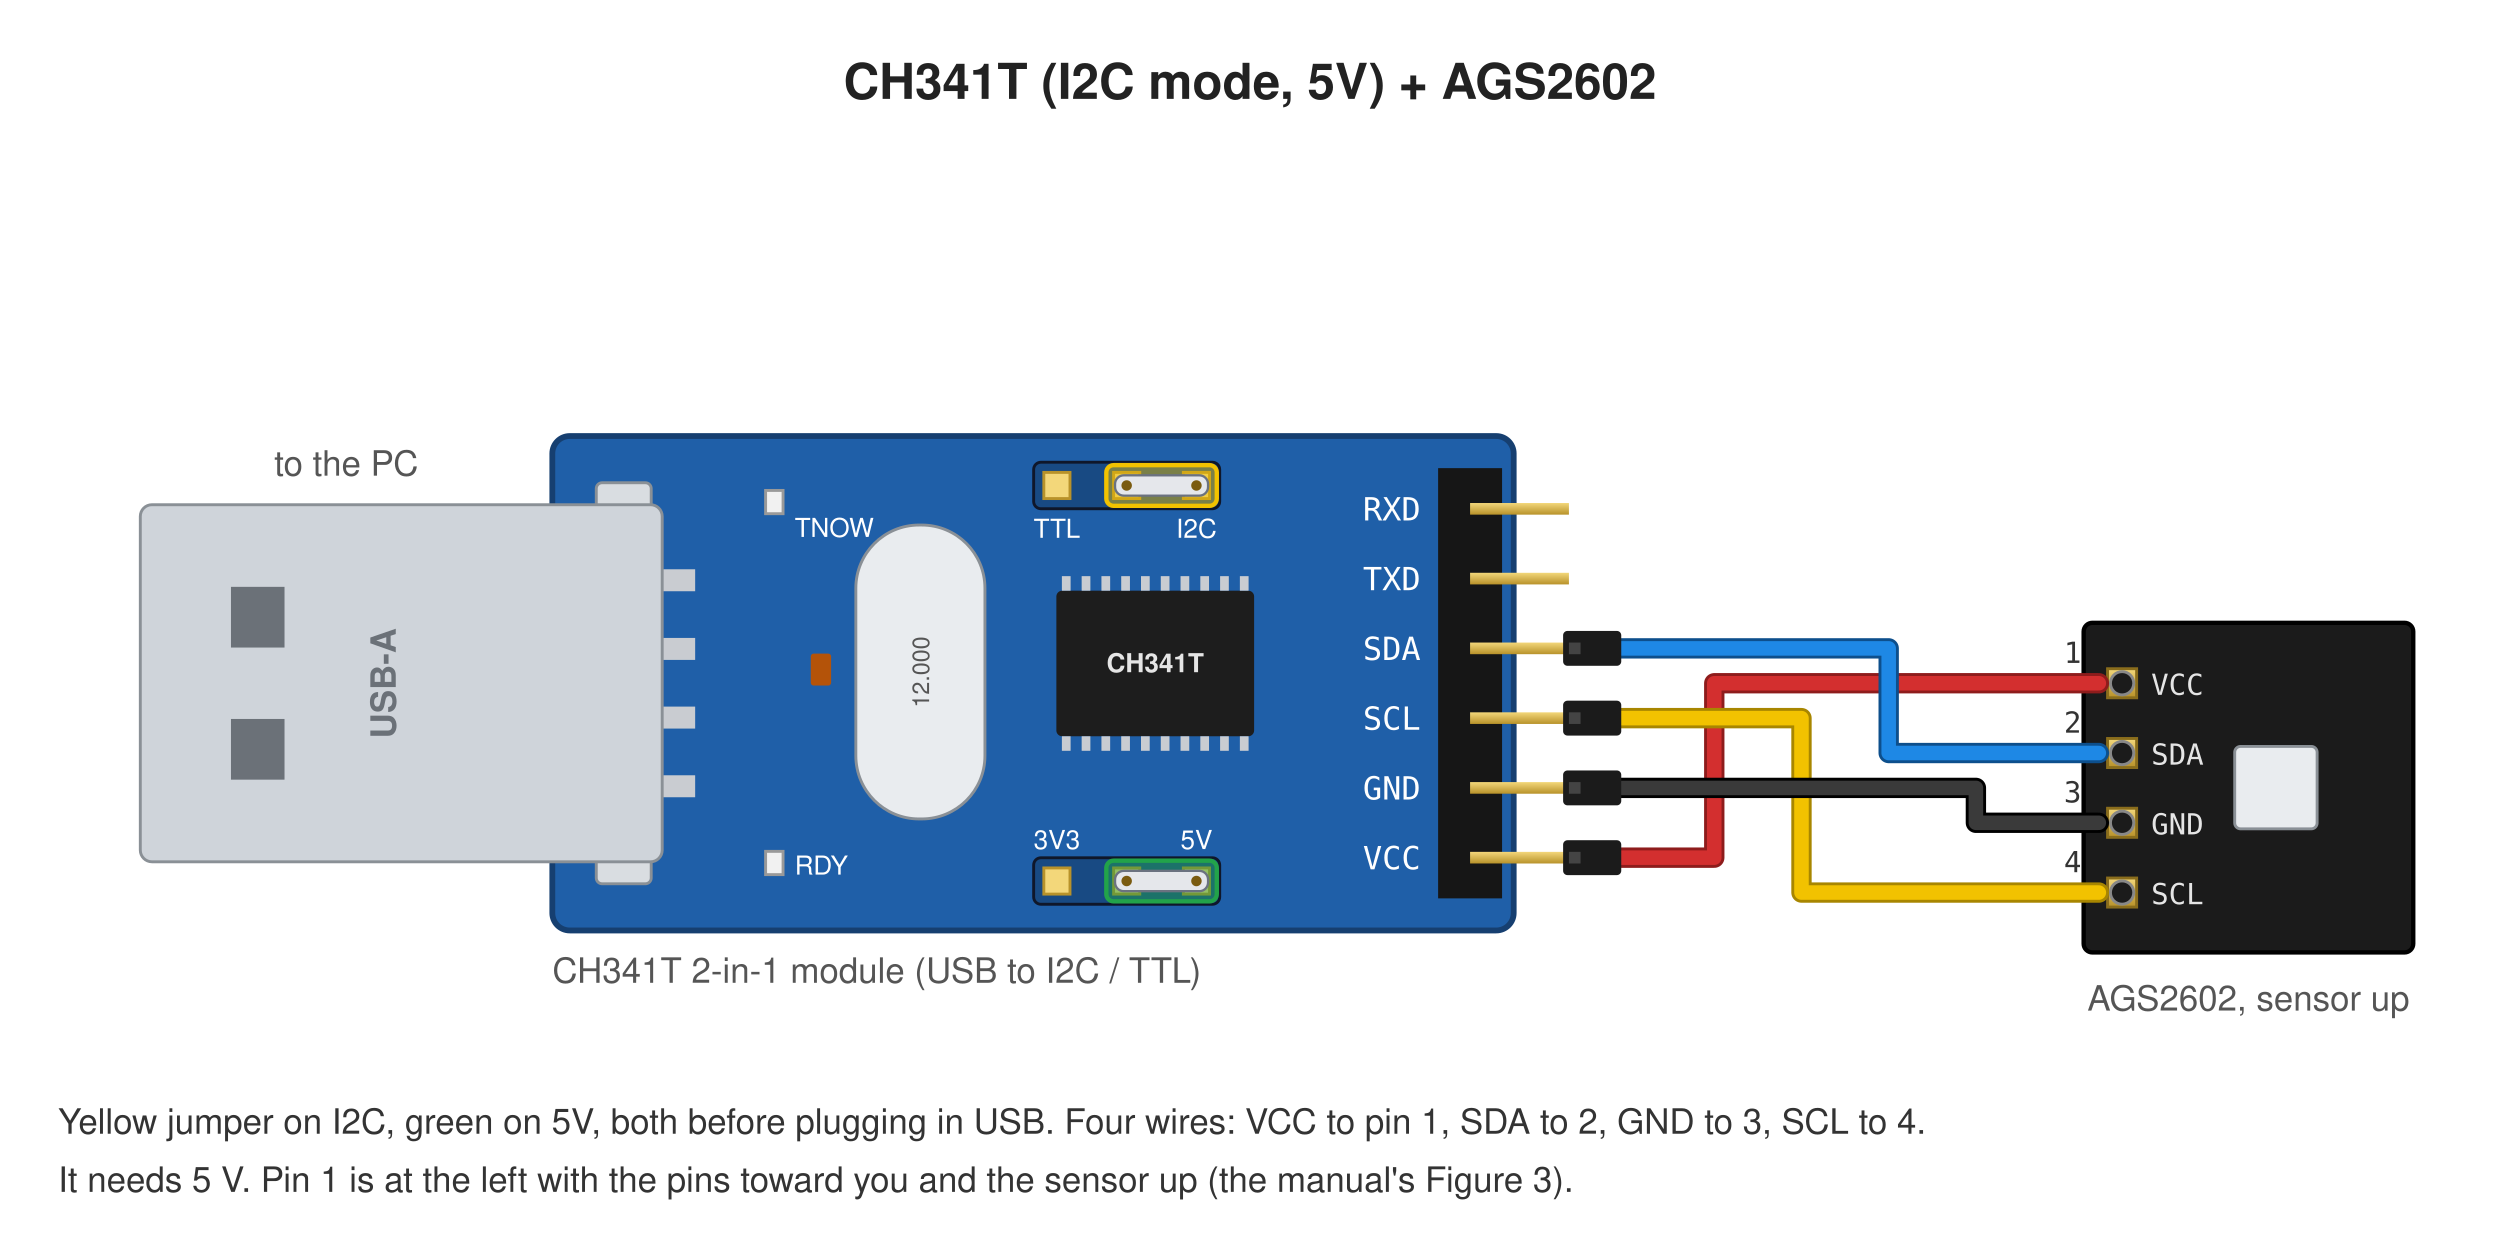
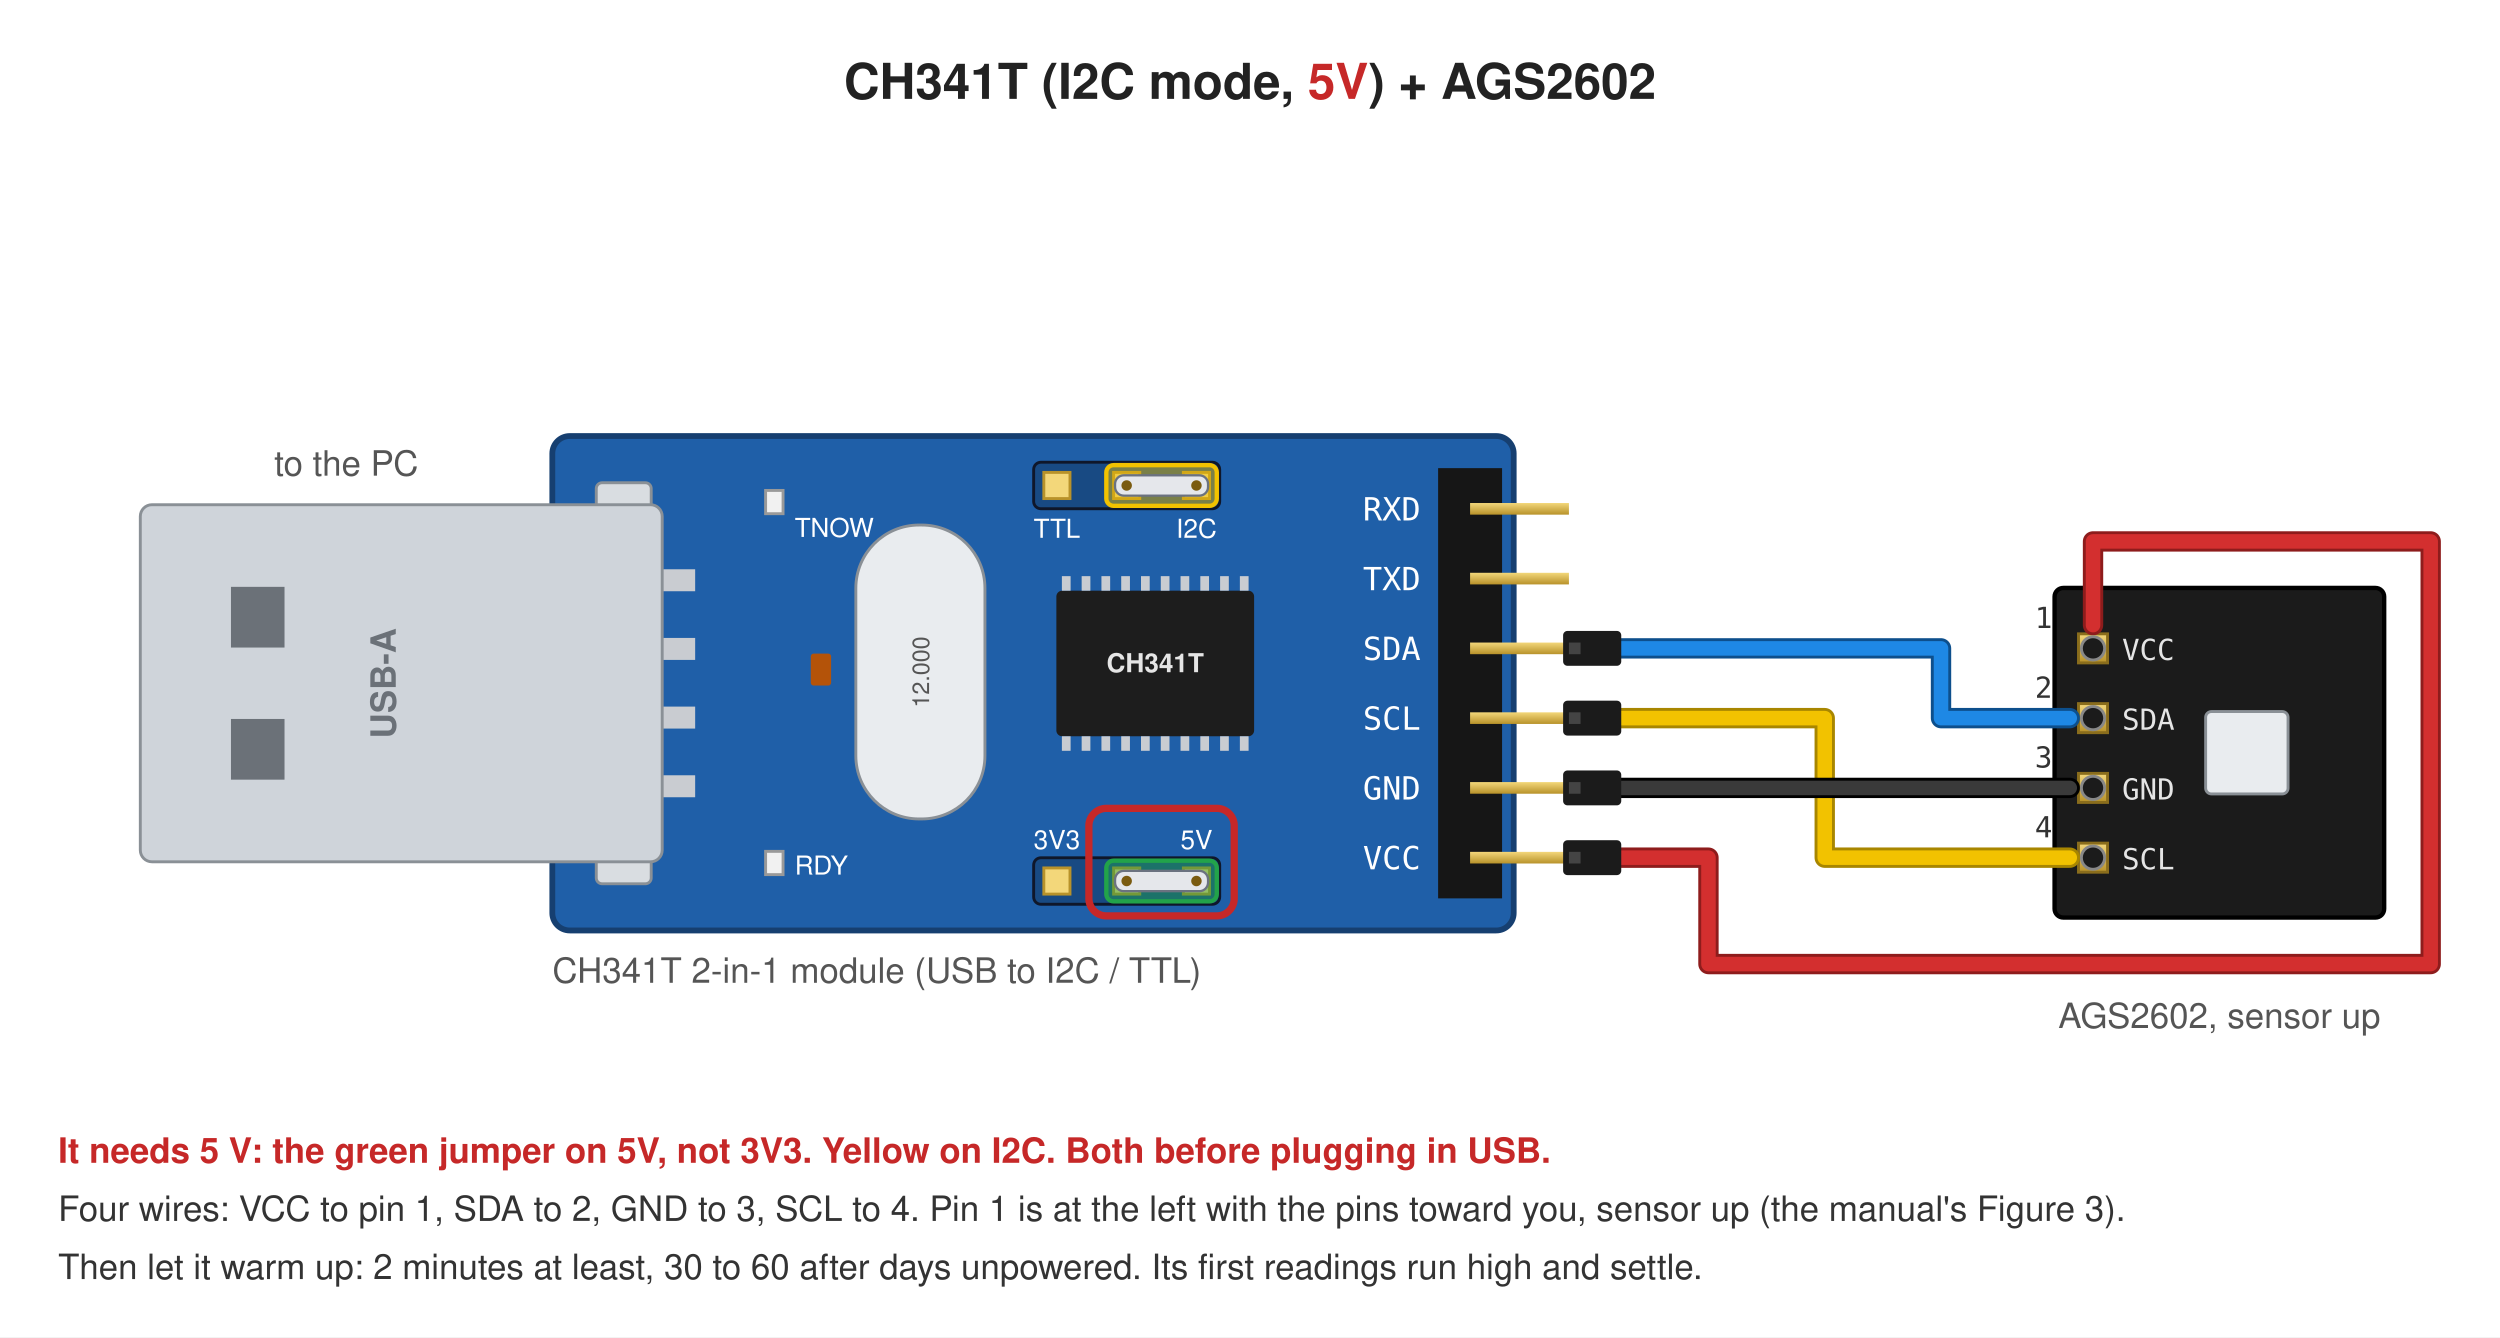
- <svg xmlns="http://www.w3.org/2000/svg" viewBox="0 0 860 430" width="860" height="430" font-family="Helvetica, Arial, sans-serif">
+ <svg xmlns="http://www.w3.org/2000/svg" viewBox="0 0 860 460" width="860" height="460" font-family="Helvetica, Arial, sans-serif">
  <style>@media (prefers-color-scheme: dark) { .bg { fill-opacity: 0.85 } }</style>
  <defs>
    <linearGradient id="pin" x1="0" y1="0" x2="0" y2="1">
      <stop offset="0" stop-color="#f3d77a" />
      <stop offset="1" stop-color="#b8922a" />
    </linearGradient>
    <g id="dupont">
      <rect x="0" y="-6" width="20" height="12" rx="1.5" fill="#1b1b1b" />
      <rect x="2" y="-2" width="4" height="4" fill="#444" />
    </g>
  </defs>
-   <rect class="bg" width="860" height="430" fill="#ffffff" />
-   <text x="430.0" y="34" text-anchor="middle" font-size="17" font-weight="bold" fill="#222">CH341T (I2C mode, 5V) + AGS2602</text>
+   <rect class="bg" width="860" height="460" fill="#ffffff" />
+   <text x="430.0" y="34" text-anchor="middle" font-size="17" font-weight="bold" fill="#222">CH341T (I2C mode, <tspan fill="#c62828">5V</tspan>) + AGS2602</text>
  <text x="119.134" y="163.622" text-anchor="middle" font-size="12" fill="#555">to the PC</text>
  <rect x="190.0" y="150.0" width="330.709" height="170.079" rx="6" fill="#1f5fa8" stroke="#163f70" stroke-width="2" />
  <rect x="205.118" y="166.063" width="18.898" height="9.449" rx="2" fill="#d9dde1" stroke="#8a9096" />
  <rect x="205.118" y="294.567" width="18.898" height="9.449" rx="2" fill="#d9dde1" stroke="#8a9096" />
  <rect x="225.795" y="195.827" width="13.339" height="7.559" fill="#c9ccd1" />
  <rect x="225.795" y="219.449" width="13.339" height="7.559" fill="#c9ccd1" />
  <rect x="225.795" y="243.071" width="13.339" height="7.559" fill="#c9ccd1" />
  <rect x="225.795" y="266.693" width="13.339" height="7.559" fill="#c9ccd1" />
  <rect x="48.268" y="173.622" width="179.528" height="122.835" rx="4" fill="#cfd4da" stroke="#8a9096" />
  <rect x="79.449" y="201.874" width="18.425" height="20.882" fill="#6b7178" />
  <rect x="79.449" y="247.323" width="18.425" height="20.882" fill="#6b7178" />
  <text transform="translate(136.1417 235.0394) rotate(-90)" text-anchor="middle" font-size="12" font-weight="bold" fill="#6b7178">USB-A</text>
  <text x="190.0" y="338.079" font-size="12" fill="#555">CH341T 2-in-1 module (USB to I2C / TTL)</text>
  <rect x="494.709" y="161.039" width="22" height="148.0" fill="#161616" />
  <g fill="url(#pin)">
    <rect x="505.709" y="173.039" width="34.0" height="4" />
    <rect x="505.709" y="197.039" width="34.0" height="4" />
    <rect x="505.709" y="221.039" width="34.0" height="4" />
    <rect x="505.709" y="245.039" width="34.0" height="4" />
    <rect x="505.709" y="269.039" width="34.0" height="4" />
    <rect x="505.709" y="293.039" width="34.0" height="4" />
  </g>
  <g font-size="11" fill="#fff" font-family="Menlo, Consolas, monospace" text-anchor="end">
    <text x="488.709" y="179.039">RXD</text>
    <text x="488.709" y="203.039">TXD</text>
    <text x="488.709" y="227.039">SDA</text>
    <text x="488.709" y="251.039">SCL</text>
    <text x="488.709" y="275.039">GND</text>
    <text x="488.709" y="299.039">VCC</text>
  </g>
  <rect x="363.386" y="203.197" width="68.031" height="50.079" rx="2" fill="#1d1d1d" />
  <rect x="365.287" y="198.197" width="3" height="5" fill="#c9ccd1" />
  <rect x="365.287" y="253.276" width="3" height="5" fill="#c9ccd1" />
  <rect x="372.091" y="198.197" width="3" height="5" fill="#c9ccd1" />
  <rect x="372.091" y="253.276" width="3" height="5" fill="#c9ccd1" />
  <rect x="378.894" y="198.197" width="3" height="5" fill="#c9ccd1" />
  <rect x="378.894" y="253.276" width="3" height="5" fill="#c9ccd1" />
  <rect x="385.697" y="198.197" width="3" height="5" fill="#c9ccd1" />
  <rect x="385.697" y="253.276" width="3" height="5" fill="#c9ccd1" />
  <rect x="392.5" y="198.197" width="3" height="5" fill="#c9ccd1" />
  <rect x="392.5" y="253.276" width="3" height="5" fill="#c9ccd1" />
  <rect x="399.303" y="198.197" width="3" height="5" fill="#c9ccd1" />
  <rect x="399.303" y="253.276" width="3" height="5" fill="#c9ccd1" />
  <rect x="406.106" y="198.197" width="3" height="5" fill="#c9ccd1" />
  <rect x="406.106" y="253.276" width="3" height="5" fill="#c9ccd1" />
  <rect x="412.909" y="198.197" width="3" height="5" fill="#c9ccd1" />
  <rect x="412.909" y="253.276" width="3" height="5" fill="#c9ccd1" />
  <rect x="419.713" y="198.197" width="3" height="5" fill="#c9ccd1" />
  <rect x="419.713" y="253.276" width="3" height="5" fill="#c9ccd1" />
  <rect x="426.516" y="198.197" width="3" height="5" fill="#c9ccd1" />
  <rect x="426.516" y="253.276" width="3" height="5" fill="#c9ccd1" />
  <text x="397.402" y="231.236" text-anchor="middle" font-size="9" font-weight="bold" fill="#e5e5e5">CH341T</text>
  <rect x="294.409" y="180.614" width="44.409" height="101.102" rx="21.732" fill="#e9ecef" stroke="#8a9096" />
  <text transform="translate(319.6142 231.1654) rotate(-90)" text-anchor="middle" font-size="8" fill="#555">12.000</text>
  <rect x="278.906" y="224.835" width="7" height="11" rx="1" fill="#b45309" />
  <rect x="355.575" y="159.008" width="64" height="16" rx="2.5" fill="#000" fill-opacity="0.22" stroke="#0f172a" stroke-width="1" />
  <rect x="407.075" y="162.508" width="9" height="9" fill="#f3d77a" stroke="#b8922a" />
  <rect x="383.075" y="162.508" width="9" height="9" fill="#f3d77a" stroke="#b8922a" />
  <rect x="359.075" y="162.508" width="9" height="9" fill="#f3d77a" stroke="#b8922a" />
  <rect x="380.575" y="160.008" width="38" height="14" rx="2.5" fill="#f2c200" fill-opacity="0.45" stroke="#f2c200" stroke-width="1.5" />
  <rect x="383.575" y="163.508" width="32" height="7" rx="3" fill="#e5e7eb" stroke="#6b7280" stroke-width="0.8" />
  <circle cx="387.575" cy="167.008" r="1.8" fill="#7a5b10" />
  <circle cx="411.575" cy="167.008" r="1.8" fill="#7a5b10" />
  <rect x="355.575" y="295.071" width="64" height="16" rx="2.5" fill="#000" fill-opacity="0.22" stroke="#0f172a" stroke-width="1" />
  <rect x="407.075" y="298.571" width="9" height="9" fill="#f3d77a" stroke="#b8922a" />
  <rect x="383.075" y="298.571" width="9" height="9" fill="#f3d77a" stroke="#b8922a" />
  <rect x="359.075" y="298.571" width="9" height="9" fill="#f3d77a" stroke="#b8922a" />
  <rect x="380.575" y="296.071" width="38" height="14" rx="2.5" fill="#22a34a" fill-opacity="0.45" stroke="#22a34a" stroke-width="1.5" />
  <rect x="383.575" y="299.571" width="32" height="7" rx="3" fill="#e5e7eb" stroke="#6b7280" stroke-width="0.8" />
  <circle cx="387.575" cy="303.071" r="1.8" fill="#7a5b10" />
  <circle cx="411.575" cy="303.071" r="1.8" fill="#7a5b10" />
  <text x="411.575" y="185.008" text-anchor="middle" font-size="9" fill="#fff">I2C</text>
  <text x="363.575" y="185.008" text-anchor="middle" font-size="9" fill="#fff">TTL</text>
  <text x="411.575" y="292.071" text-anchor="middle" font-size="9" fill="#fff">5V</text>
  <text x="363.575" y="292.071" text-anchor="middle" font-size="9" fill="#fff">3V3</text>
  <rect x="263.37" y="168.709" width="6" height="8" fill="#f1f1f1" stroke="#999" />
  <text x="273.37" y="184.709" font-size="9" fill="#fff">TNOW</text>
  <rect x="263.37" y="292.866" width="6" height="8" fill="#f1f1f1" stroke="#999" />
  <text x="273.37" y="300.866" font-size="9" fill="#fff">RDY</text>
-   <rect x="716.772" y="214.252" width="113.386" height="113.386" rx="3" fill="#1b1b1b" stroke="#000" stroke-width="1.5" />
-   <rect x="768.74" y="256.772" width="28.346" height="28.346" rx="2" fill="#e9ecef" stroke="#8a9096" />
-   <rect x="725" y="230.039" width="10" height="10" fill="url(#pin)" stroke="#8a6d1c" />
-   <text x="740" y="239.039" font-size="10" fill="#e5e5e5" font-family="Menlo, Consolas, monospace">VCC</text>
-   <text x="716" y="228.039" text-anchor="end" font-size="10" fill="#333" font-family="Menlo, Consolas, monospace">1</text>
-   <rect x="725" y="254.039" width="10" height="10" fill="url(#pin)" stroke="#8a6d1c" />
-   <text x="740" y="263.039" font-size="10" fill="#e5e5e5" font-family="Menlo, Consolas, monospace">SDA</text>
-   <text x="716" y="252.039" text-anchor="end" font-size="10" fill="#333" font-family="Menlo, Consolas, monospace">2</text>
-   <rect x="725" y="278.039" width="10" height="10" fill="url(#pin)" stroke="#8a6d1c" />
-   <text x="740" y="287.039" font-size="10" fill="#e5e5e5" font-family="Menlo, Consolas, monospace">GND</text>
-   <text x="716" y="276.039" text-anchor="end" font-size="10" fill="#333" font-family="Menlo, Consolas, monospace">3</text>
-   <rect x="725" y="302.039" width="10" height="10" fill="url(#pin)" stroke="#8a6d1c" />
-   <text x="740" y="311.039" font-size="10" fill="#e5e5e5" font-family="Menlo, Consolas, monospace">SCL</text>
-   <text x="716" y="300.039" text-anchor="end" font-size="10" fill="#333" font-family="Menlo, Consolas, monospace">4</text>
-   <text x="773.465" y="347.638" text-anchor="middle" font-size="12" fill="#555">AGS2602, sensor up</text>
+   <rect x="374.575" y="278.071" width="50" height="37" rx="6" fill="none" stroke="#c62828" stroke-width="2.5" />
+   <rect x="706.772" y="202.252" width="113.386" height="113.386" rx="3" fill="#1b1b1b" stroke="#000" stroke-width="1.5" />
+   <rect x="758.74" y="244.772" width="28.346" height="28.346" rx="2" fill="#e9ecef" stroke="#8a9096" />
+   <rect x="715" y="218.039" width="10" height="10" fill="url(#pin)" stroke="#8a6d1c" />
+   <text x="730" y="227.039" font-size="10" fill="#e5e5e5" font-family="Menlo, Consolas, monospace">VCC</text>
+   <text x="706" y="216.039" text-anchor="end" font-size="10" fill="#333" font-family="Menlo, Consolas, monospace">1</text>
+   <rect x="715" y="242.039" width="10" height="10" fill="url(#pin)" stroke="#8a6d1c" />
+   <text x="730" y="251.039" font-size="10" fill="#e5e5e5" font-family="Menlo, Consolas, monospace">SDA</text>
+   <text x="706" y="240.039" text-anchor="end" font-size="10" fill="#333" font-family="Menlo, Consolas, monospace">2</text>
+   <rect x="715" y="266.039" width="10" height="10" fill="url(#pin)" stroke="#8a6d1c" />
+   <text x="730" y="275.039" font-size="10" fill="#e5e5e5" font-family="Menlo, Consolas, monospace">GND</text>
+   <text x="706" y="264.039" text-anchor="end" font-size="10" fill="#333" font-family="Menlo, Consolas, monospace">3</text>
+   <rect x="715" y="290.039" width="10" height="10" fill="url(#pin)" stroke="#8a6d1c" />
+   <text x="730" y="299.039" font-size="10" fill="#e5e5e5" font-family="Menlo, Consolas, monospace">SCL</text>
+   <text x="706" y="288.039" text-anchor="end" font-size="10" fill="#333" font-family="Menlo, Consolas, monospace">4</text>
+   <text x="763.465" y="353.638" text-anchor="middle" font-size="12" fill="#555">AGS2602, sensor up</text>
  <g stroke-linecap="round" stroke-linejoin="round" fill="none">
-     <path d="M557.709 295.039 H589.709 V235.039 H722" stroke="#8e1c1c" stroke-width="7" />
-     <path d="M557.709 295.039 H589.709 V235.039 H722" stroke="#d32f2f" stroke-width="5" />
-     <path d="M557.709 247.039 H619.709 V307.039 H722" stroke="#a88600" stroke-width="7" />
-     <path d="M557.709 247.039 H619.709 V307.039 H722" stroke="#f2c200" stroke-width="5" />
-     <path d="M557.709 223.039 H649.709 V259.039 H722" stroke="#0d4f8c" stroke-width="7" />
-     <path d="M557.709 223.039 H649.709 V259.039 H722" stroke="#1e88e5" stroke-width="5" />
-     <path d="M557.709 271.039 H679.709 V283.039 H722" stroke="#000" stroke-width="7" />
-     <path d="M557.709 271.039 H679.709 V283.039 H722" stroke="#3a3a3a" stroke-width="5" />
+     <path d="M557.709 295.039 H587.709 V331.638 H836.157 V186.252 H720 V215.039" stroke="#8e1c1c" stroke-width="7" />
+     <path d="M557.709 295.039 H587.709 V331.638 H836.157 V186.252 H720 V215.039" stroke="#d32f2f" stroke-width="5" />
+     <path d="M557.709 247.039 H627.709 V295.039 H712" stroke="#a88600" stroke-width="7" />
+     <path d="M557.709 247.039 H627.709 V295.039 H712" stroke="#f2c200" stroke-width="5" />
+     <path d="M557.709 223.039 H667.709 V247.039 H712" stroke="#0d4f8c" stroke-width="7" />
+     <path d="M557.709 223.039 H667.709 V247.039 H712" stroke="#1e88e5" stroke-width="5" />
+     <path d="M557.709 271.039 H712" stroke="#000" stroke-width="7" />
+     <path d="M557.709 271.039 H712" stroke="#3a3a3a" stroke-width="5" />
  </g>
  <use href="#dupont" x="537.709" y="295.039" />
  <use href="#dupont" x="537.709" y="247.039" />
  <use href="#dupont" x="537.709" y="223.039" />
  <use href="#dupont" x="537.709" y="271.039" />
-   <circle cx="730" cy="235.039" r="4" fill="#1b1b1b" stroke="#888" stroke-width="1" />
-   <circle cx="730" cy="307.039" r="4" fill="#1b1b1b" stroke="#888" stroke-width="1" />
-   <circle cx="730" cy="259.039" r="4" fill="#1b1b1b" stroke="#888" stroke-width="1" />
-   <circle cx="730" cy="283.039" r="4" fill="#1b1b1b" stroke="#888" stroke-width="1" />
+   <circle cx="720" cy="223.039" r="4" fill="#1b1b1b" stroke="#888" stroke-width="1" />
+   <circle cx="720" cy="295.039" r="4" fill="#1b1b1b" stroke="#888" stroke-width="1" />
+   <circle cx="720" cy="247.039" r="4" fill="#1b1b1b" stroke="#888" stroke-width="1" />
+   <circle cx="720" cy="271.039" r="4" fill="#1b1b1b" stroke="#888" stroke-width="1" />
  <g font-size="12" fill="#333">
-     <text x="20" y="390">Yellow jumper on I2C, green on 5V, both before plugging in USB. Four wires: VCC to pin 1, SDA to 2, GND to 3, SCL to 4.</text>
-     <text x="20" y="410">It needs 5 V. Pin 1 is at the left with the pins toward you and the sensor up (the manual's Figure 3).</text>
+     <text x="20" y="400" fill="#c62828" font-weight="bold">It needs 5 V: the green jumper on 5V, not 3V3. Yellow on I2C. Both before plugging in USB.</text>
+     <text x="20" y="420">Four wires: VCC to pin 1, SDA to 2, GND to 3, SCL to 4. Pin 1 is at the left with the pins toward you, sensor up (the manual's Figure 3).</text>
+     <text x="20" y="440">Then let it warm up: 2 minutes at least, 30 to 60 after days unpowered. Its first readings run high and settle.</text>
  </g>
</svg>
